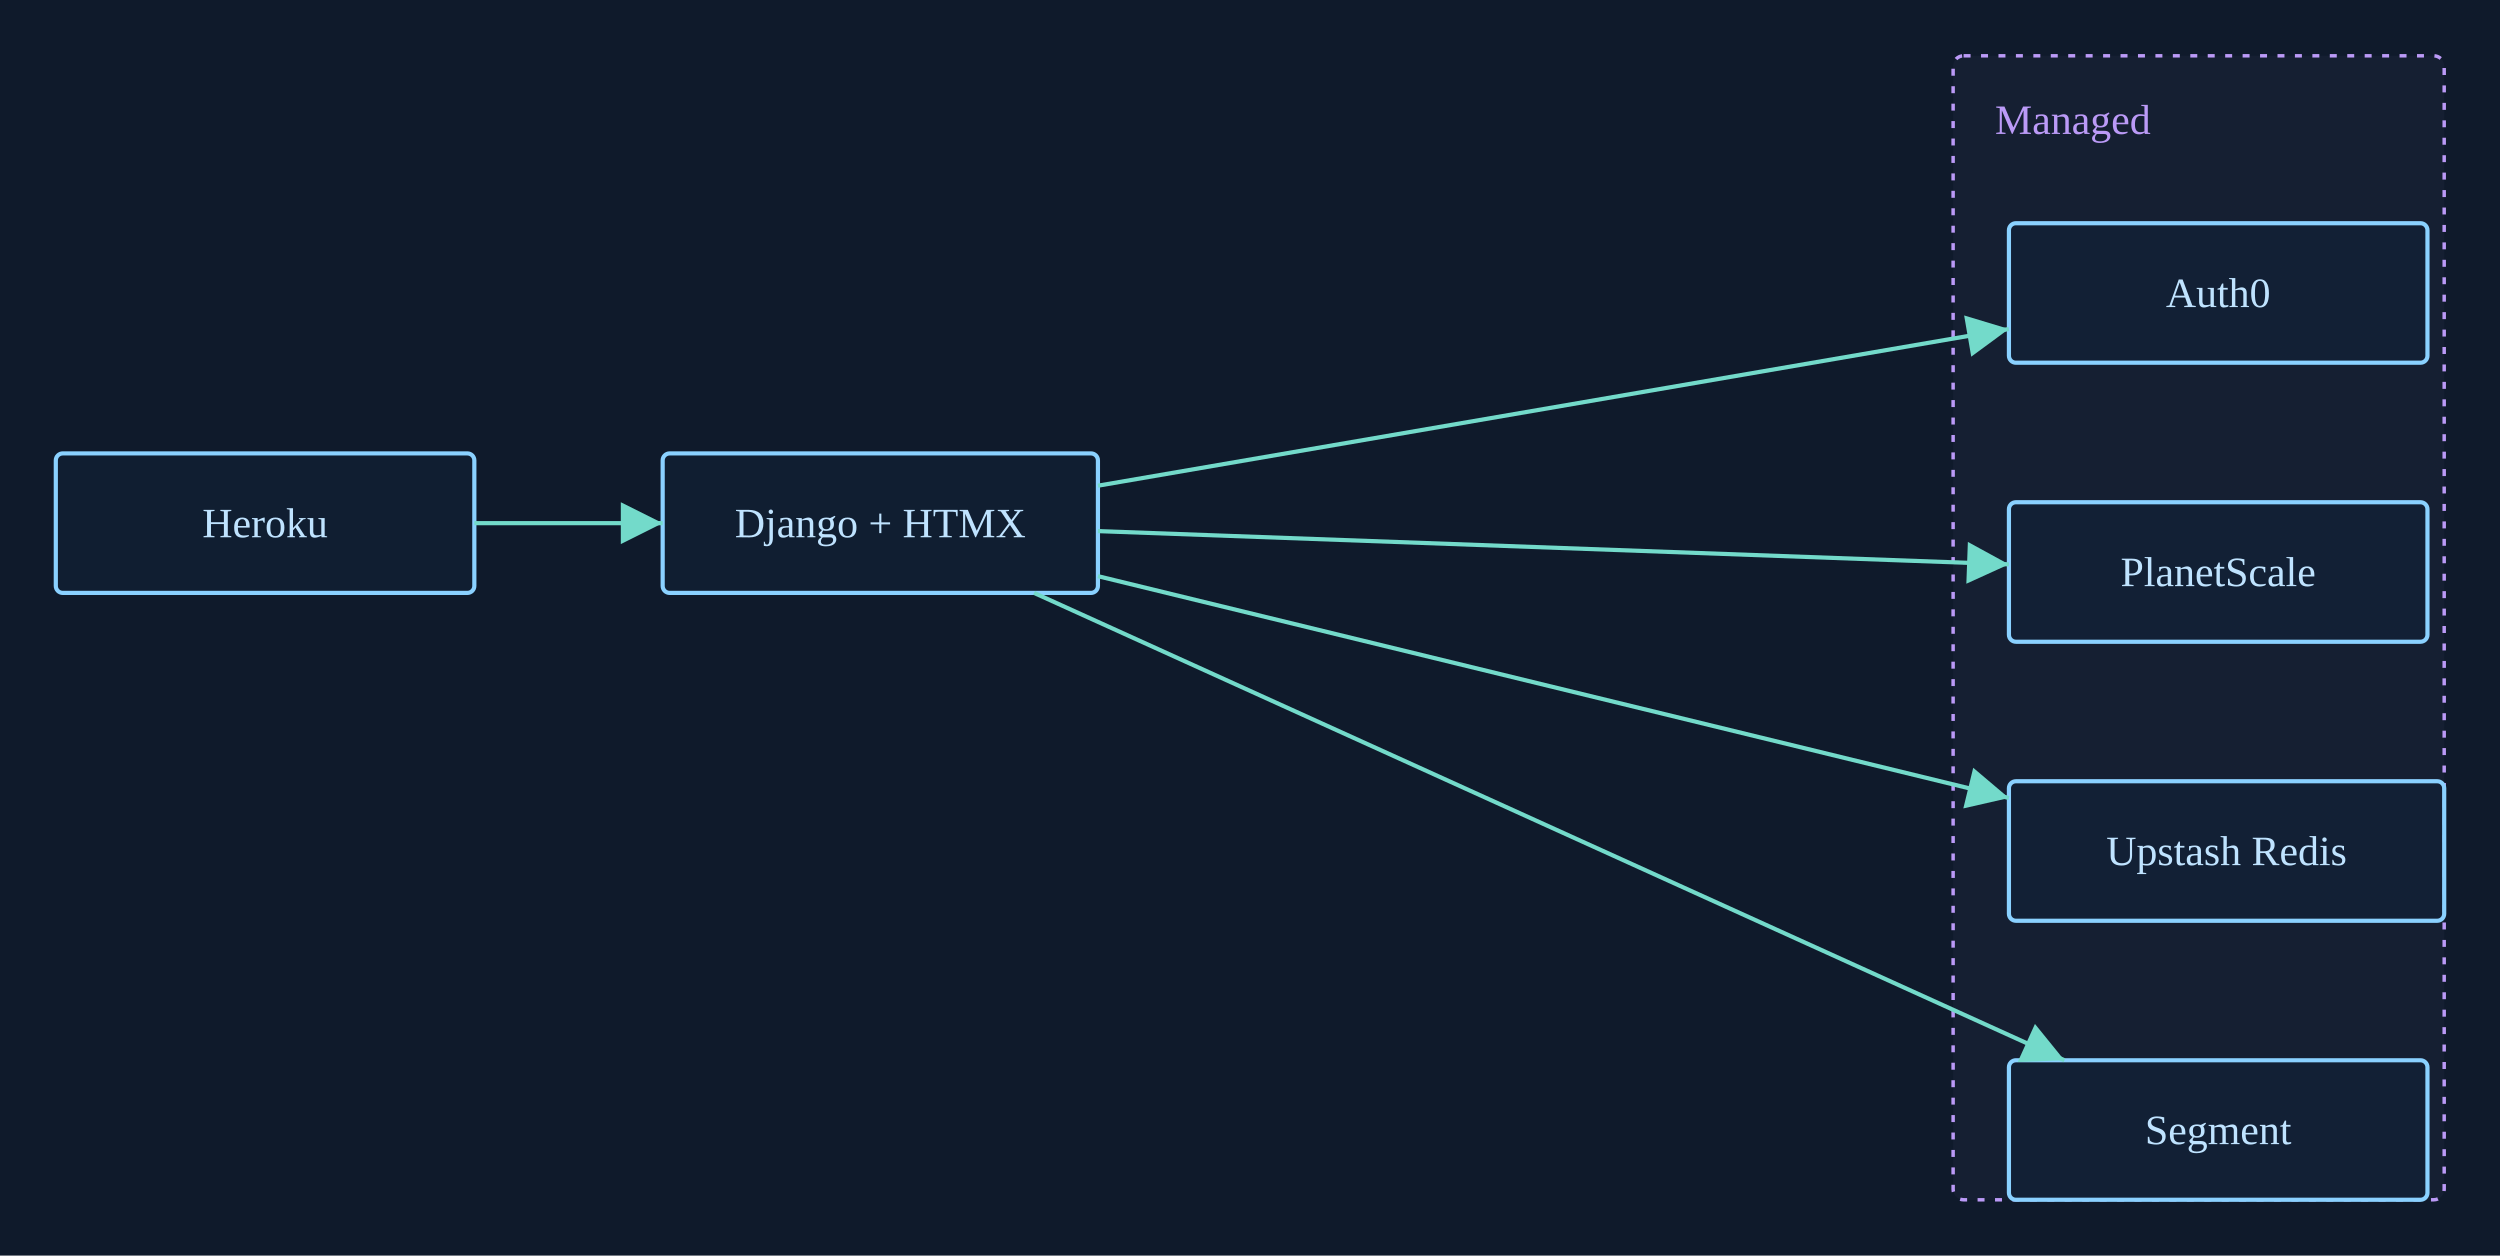
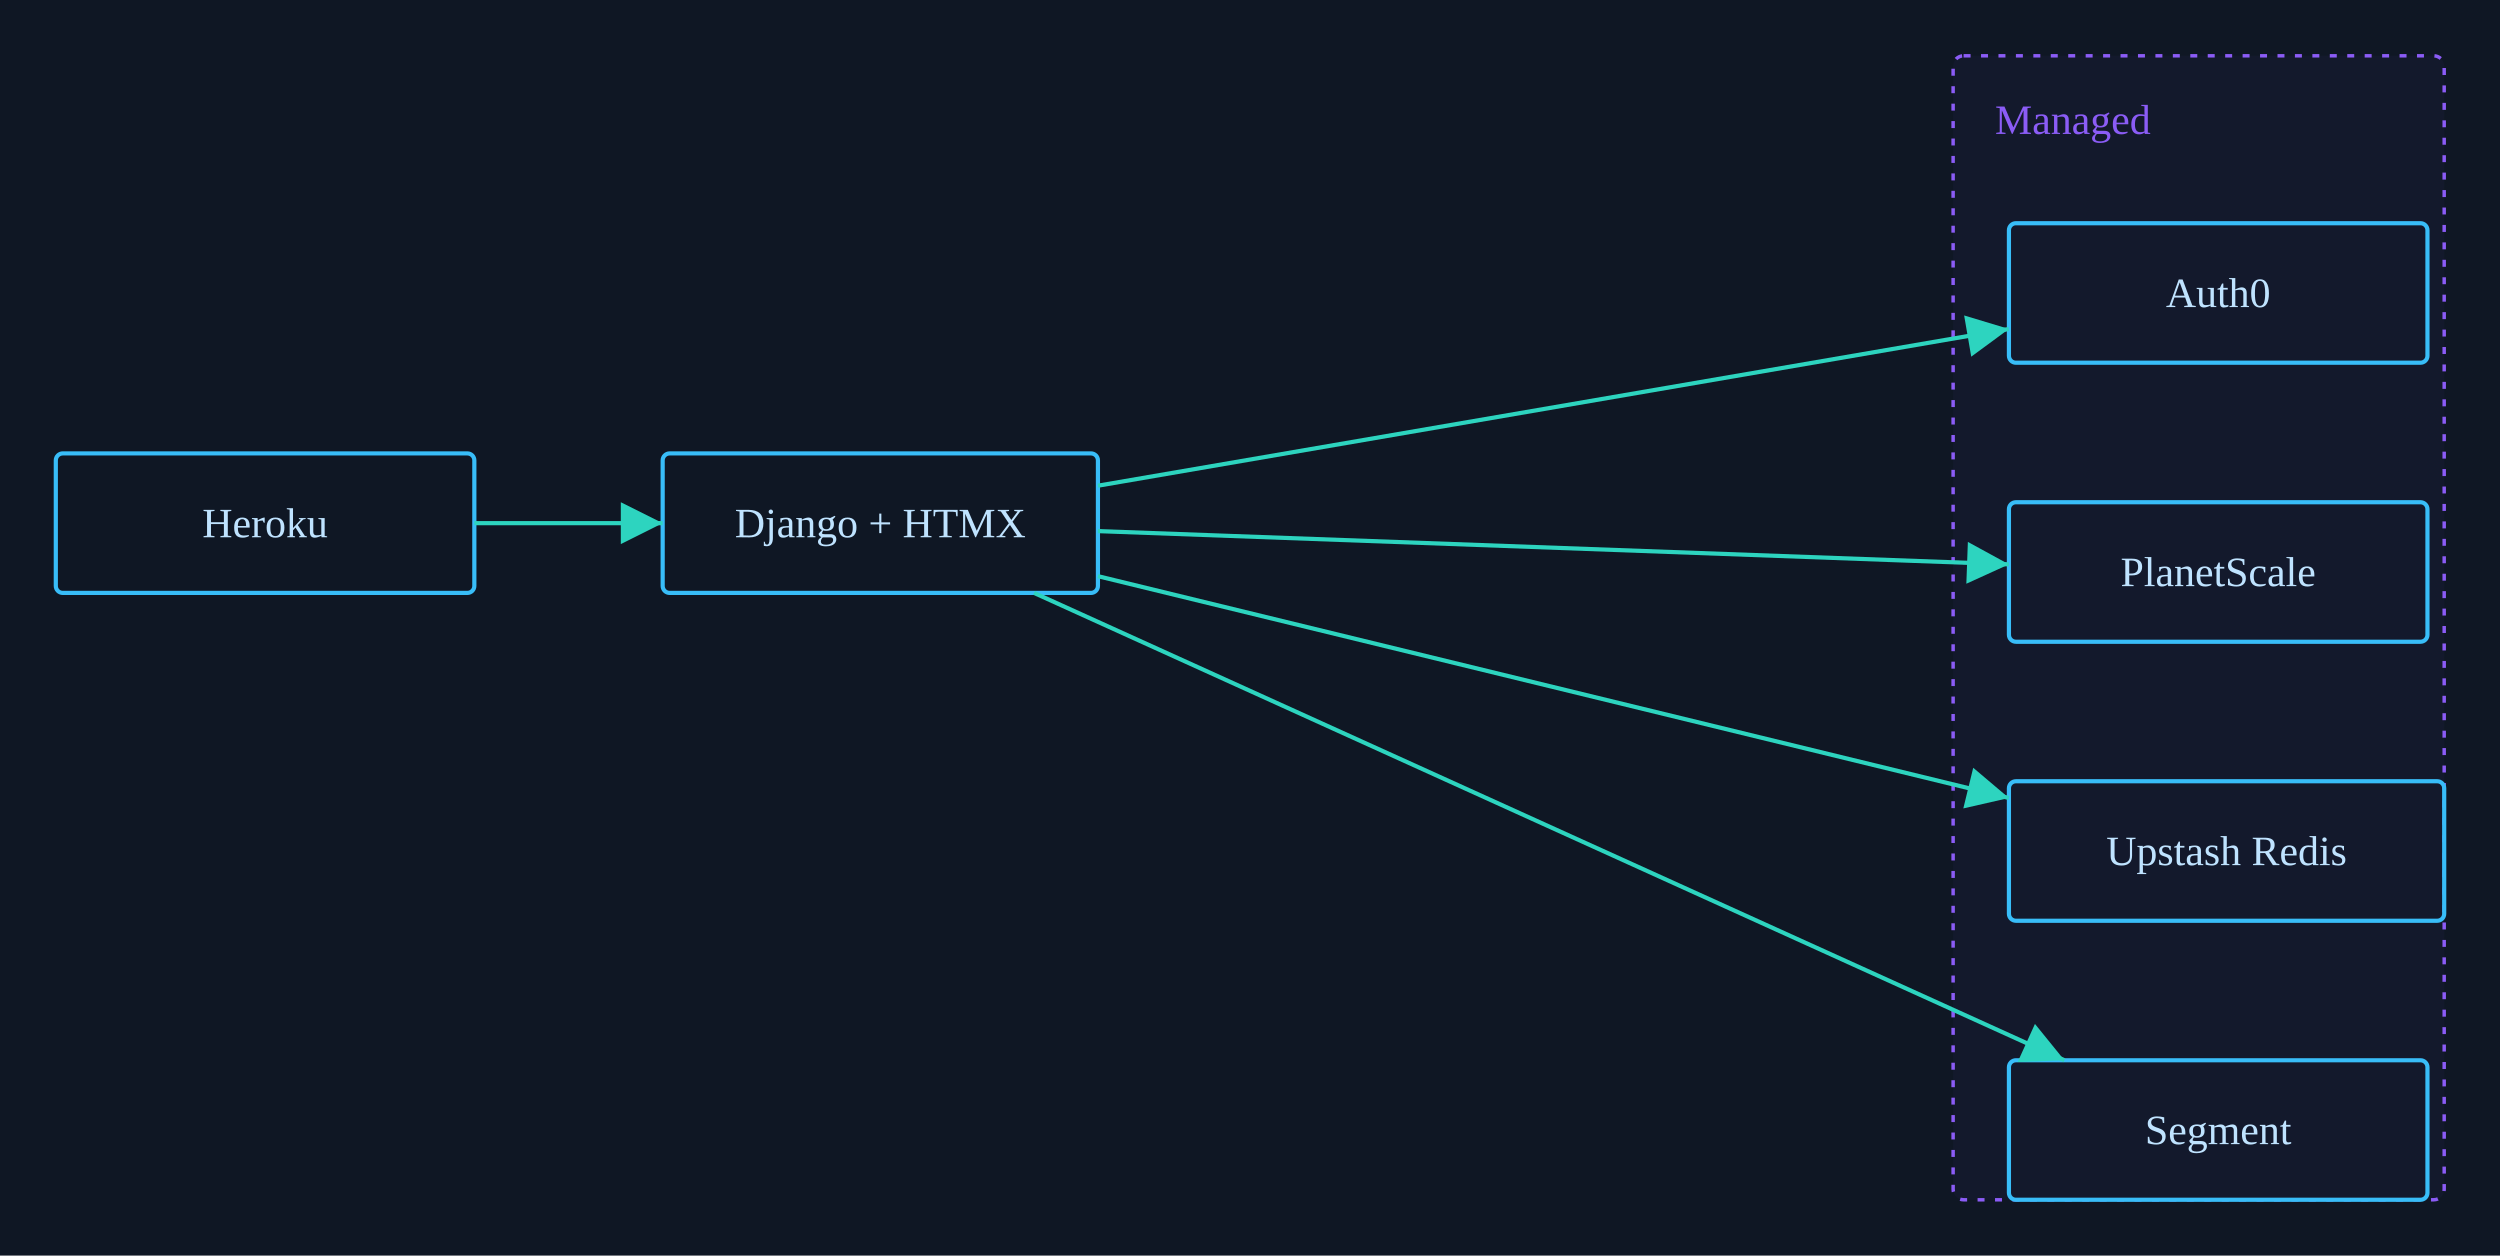
<svg xmlns="http://www.w3.org/2000/svg" viewBox="0.00 0.00 716.80 360.00" width="716.80" height="360.00">
  <defs>
    <marker id="ah-filled" markerWidth="10" markerHeight="10" refX="10" refY="5" orient="auto">
      <path d="M0,0 L10,5 L0,10 Z" fill="context-stroke" stroke="none" />
    </marker>
  </defs>
-   <rect x="0.00" y="0.00" width="716.80" height="360.00" fill="#0f1a2b" />
+   <rect x="0.00" y="0.00" width="716.80" height="360.00" fill="#0f1724" />
  <g id="group-hosted" data-element-id="hosted" data-kind="group">
-     <rect x="560.00" y="16.00" width="140.80" height="328.00" rx="3.00" fill="#bb9af7" fill-opacity="0.04" stroke="#bb9af7" stroke-width="1.00" stroke-dasharray="2,3" />
-     <text x="572.00" y="38.40" text-anchor="start" fill="#bb9af7">
+     <rect x="560.00" y="16.00" width="140.80" height="328.00" rx="3.00" fill="#8b5cf6" fill-opacity="0.04" stroke="#8b5cf6" stroke-width="1.00" stroke-dasharray="2,3" />
+     <text x="572.00" y="38.40" text-anchor="start" fill="#8b5cf6">
      <tspan x="572.00" dy="0">Managed</tspan>
    </text>
  </g>
  <g id="node-app" data-element-id="app" data-kind="node">
-     <rect x="190.00" y="130.00" width="124.80" height="40.00" rx="2.00" fill="#122238" fill-opacity="0.55" stroke="#8ad1ff" stroke-width="1.20" />
+     <rect x="190.00" y="130.00" width="124.80" height="40.00" rx="2.00" fill="#122238" fill-opacity="0.00" stroke="#38bdf8" stroke-width="1.20" />
    <text x="252.40" y="150.00" text-anchor="middle" dominant-baseline="central" fill="#bfe3ff">
      <tspan x="252.40" dy="0">Django + HTMX</tspan>
    </text>
  </g>
  <g id="node-auth0" data-element-id="auth0" data-kind="node">
-     <rect x="576.00" y="64.00" width="120.00" height="40.00" rx="2.00" fill="#122238" fill-opacity="0.55" stroke="#8ad1ff" stroke-width="1.20" />
+     <rect x="576.00" y="64.00" width="120.00" height="40.00" rx="2.00" fill="#122238" fill-opacity="0.00" stroke="#38bdf8" stroke-width="1.20" />
    <text x="636.00" y="84.00" text-anchor="middle" dominant-baseline="central" fill="#bfe3ff">
      <tspan x="636.00" dy="0">Auth0</tspan>
    </text>
  </g>
  <g id="node-heroku" data-element-id="heroku" data-kind="node">
-     <rect x="16.00" y="130.00" width="120.00" height="40.00" rx="2.00" fill="#122238" fill-opacity="0.55" stroke="#8ad1ff" stroke-width="1.20" />
+     <rect x="16.00" y="130.00" width="120.00" height="40.00" rx="2.00" fill="#122238" fill-opacity="0.00" stroke="#38bdf8" stroke-width="1.20" />
    <text x="76.00" y="150.00" text-anchor="middle" dominant-baseline="central" fill="#bfe3ff">
      <tspan x="76.00" dy="0">Heroku</tspan>
    </text>
  </g>
  <g id="node-planetscale" data-element-id="planetscale" data-kind="node">
-     <rect x="576.00" y="144.00" width="120.00" height="40.00" rx="2.00" fill="#122238" fill-opacity="0.55" stroke="#8ad1ff" stroke-width="1.20" />
+     <rect x="576.00" y="144.00" width="120.00" height="40.00" rx="2.00" fill="#122238" fill-opacity="0.00" stroke="#38bdf8" stroke-width="1.20" />
    <text x="636.00" y="164.00" text-anchor="middle" dominant-baseline="central" fill="#bfe3ff">
      <tspan x="636.00" dy="0">PlanetScale</tspan>
    </text>
  </g>
  <g id="node-segment" data-element-id="segment" data-kind="node">
-     <rect x="576.00" y="304.00" width="120.00" height="40.00" rx="2.00" fill="#122238" fill-opacity="0.55" stroke="#8ad1ff" stroke-width="1.20" />
+     <rect x="576.00" y="304.00" width="120.00" height="40.00" rx="2.00" fill="#122238" fill-opacity="0.00" stroke="#38bdf8" stroke-width="1.20" />
    <text x="636.00" y="324.00" text-anchor="middle" dominant-baseline="central" fill="#bfe3ff">
      <tspan x="636.00" dy="0">Segment</tspan>
    </text>
  </g>
  <g id="node-upstash" data-element-id="upstash" data-kind="node">
-     <rect x="576.00" y="224.00" width="124.80" height="40.00" rx="2.00" fill="#122238" fill-opacity="0.55" stroke="#8ad1ff" stroke-width="1.20" />
+     <rect x="576.00" y="224.00" width="124.80" height="40.00" rx="2.00" fill="#122238" fill-opacity="0.00" stroke="#38bdf8" stroke-width="1.20" />
    <text x="638.40" y="244.00" text-anchor="middle" dominant-baseline="central" fill="#bfe3ff">
      <tspan x="638.40" dy="0">Upstash Redis</tspan>
    </text>
  </g>
  <g id="edge-app__auth0" data-element-id="app__auth0" data-kind="edge">
    <path d="M 314.80,139.26 L 576.00,94.32" fill="none" stroke="transparent" stroke-width="12" style="pointer-events: stroke" />
-     <path d="M 314.80,139.26 L 576.00,94.32" fill="none" stroke="#73daca" stroke-width="1.20" marker-end="url(#ah-filled)" />
+     <path d="M 314.80,139.26 L 576.00,94.32" fill="none" stroke="#2dd4bf" stroke-width="1.20" marker-end="url(#ah-filled)" />
  </g>
  <g id="edge-app__planetscale" data-element-id="app__planetscale" data-kind="edge">
    <path d="M 314.80,152.28 L 576.00,161.81" fill="none" stroke="transparent" stroke-width="12" style="pointer-events: stroke" />
-     <path d="M 314.80,152.28 L 576.00,161.81" fill="none" stroke="#73daca" stroke-width="1.20" marker-end="url(#ah-filled)" />
+     <path d="M 314.80,152.28 L 576.00,161.81" fill="none" stroke="#2dd4bf" stroke-width="1.20" marker-end="url(#ah-filled)" />
  </g>
  <g id="edge-app__segment" data-element-id="app__segment" data-kind="edge">
    <path d="M 296.49,170.00 L 591.91,304.00" fill="none" stroke="transparent" stroke-width="12" style="pointer-events: stroke" />
-     <path d="M 296.49,170.00 L 591.91,304.00" fill="none" stroke="#73daca" stroke-width="1.20" marker-end="url(#ah-filled)" />
+     <path d="M 296.49,170.00 L 591.91,304.00" fill="none" stroke="#2dd4bf" stroke-width="1.20" marker-end="url(#ah-filled)" />
  </g>
  <g id="edge-app__upstash" data-element-id="app__upstash" data-kind="edge">
    <path d="M 314.80,165.20 L 576.00,228.80" fill="none" stroke="transparent" stroke-width="12" style="pointer-events: stroke" />
-     <path d="M 314.80,165.20 L 576.00,228.80" fill="none" stroke="#73daca" stroke-width="1.20" marker-end="url(#ah-filled)" />
+     <path d="M 314.80,165.20 L 576.00,228.80" fill="none" stroke="#2dd4bf" stroke-width="1.20" marker-end="url(#ah-filled)" />
  </g>
  <g id="edge-heroku__app" data-element-id="heroku__app" data-kind="edge">
    <path d="M 136.00,150.00 L 190.00,150.00" fill="none" stroke="transparent" stroke-width="12" style="pointer-events: stroke" />
-     <path d="M 136.00,150.00 L 190.00,150.00" fill="none" stroke="#73daca" stroke-width="1.20" marker-end="url(#ah-filled)" />
+     <path d="M 136.00,150.00 L 190.00,150.00" fill="none" stroke="#2dd4bf" stroke-width="1.20" marker-end="url(#ah-filled)" />
  </g>
</svg>
